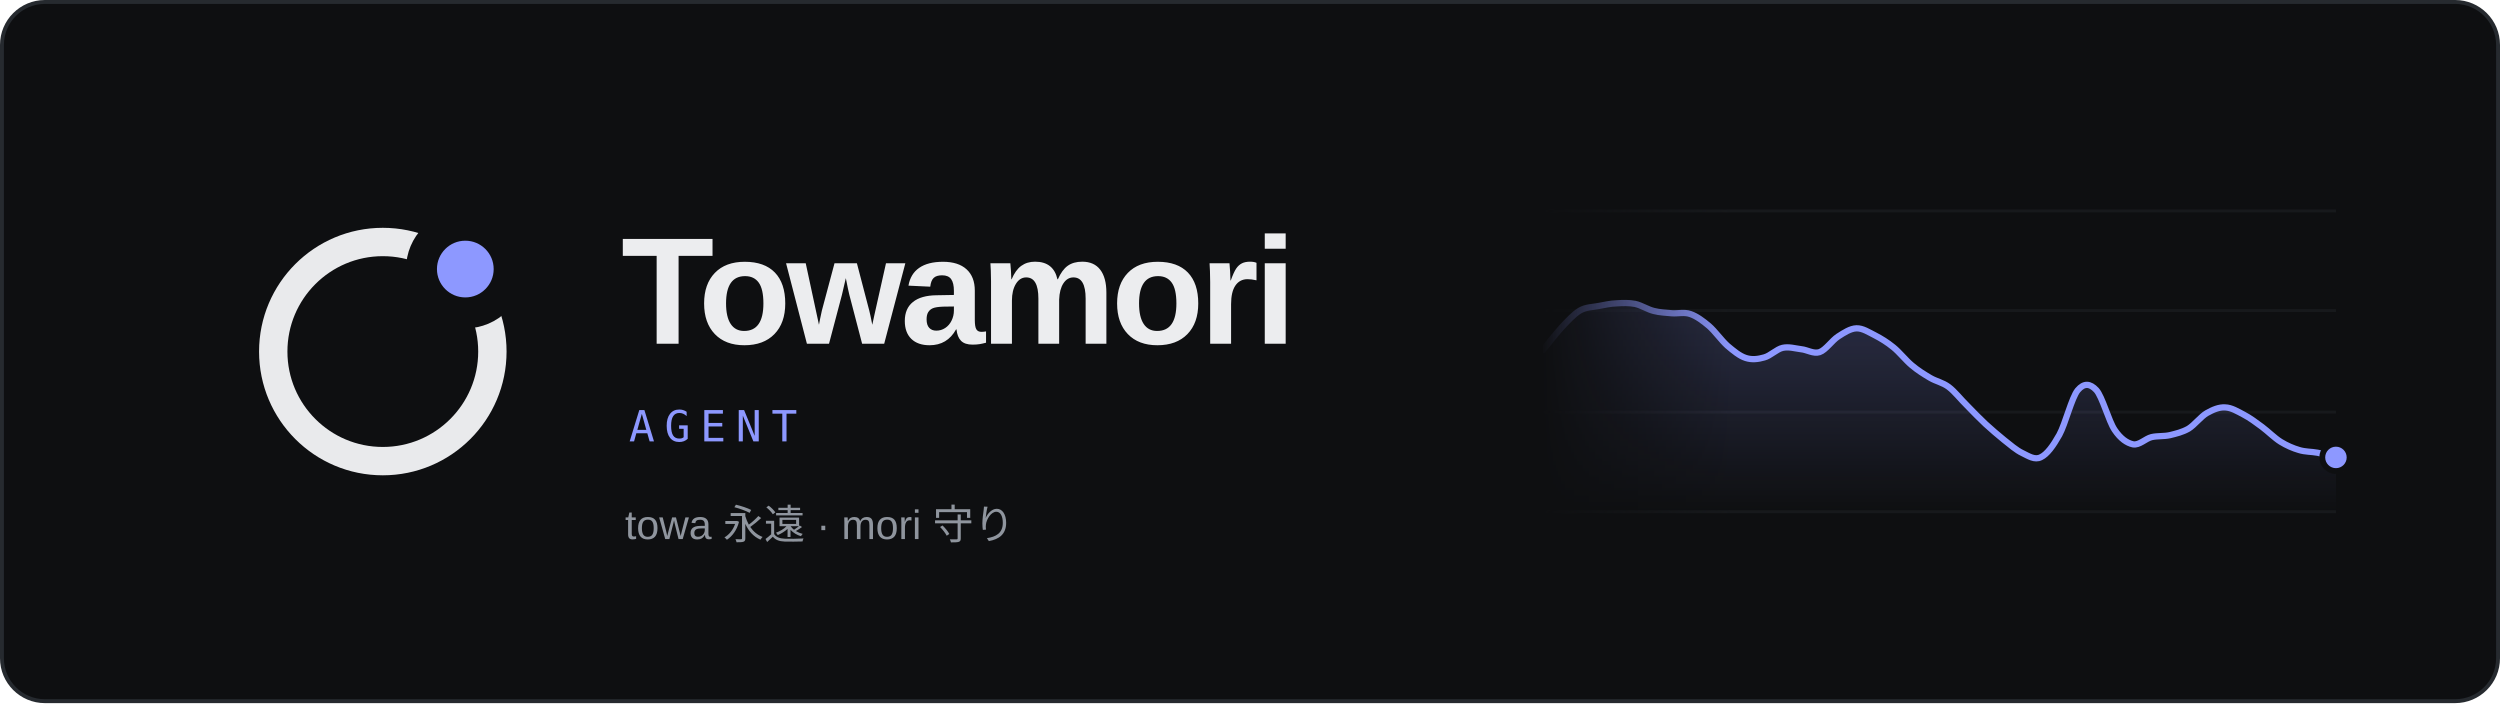
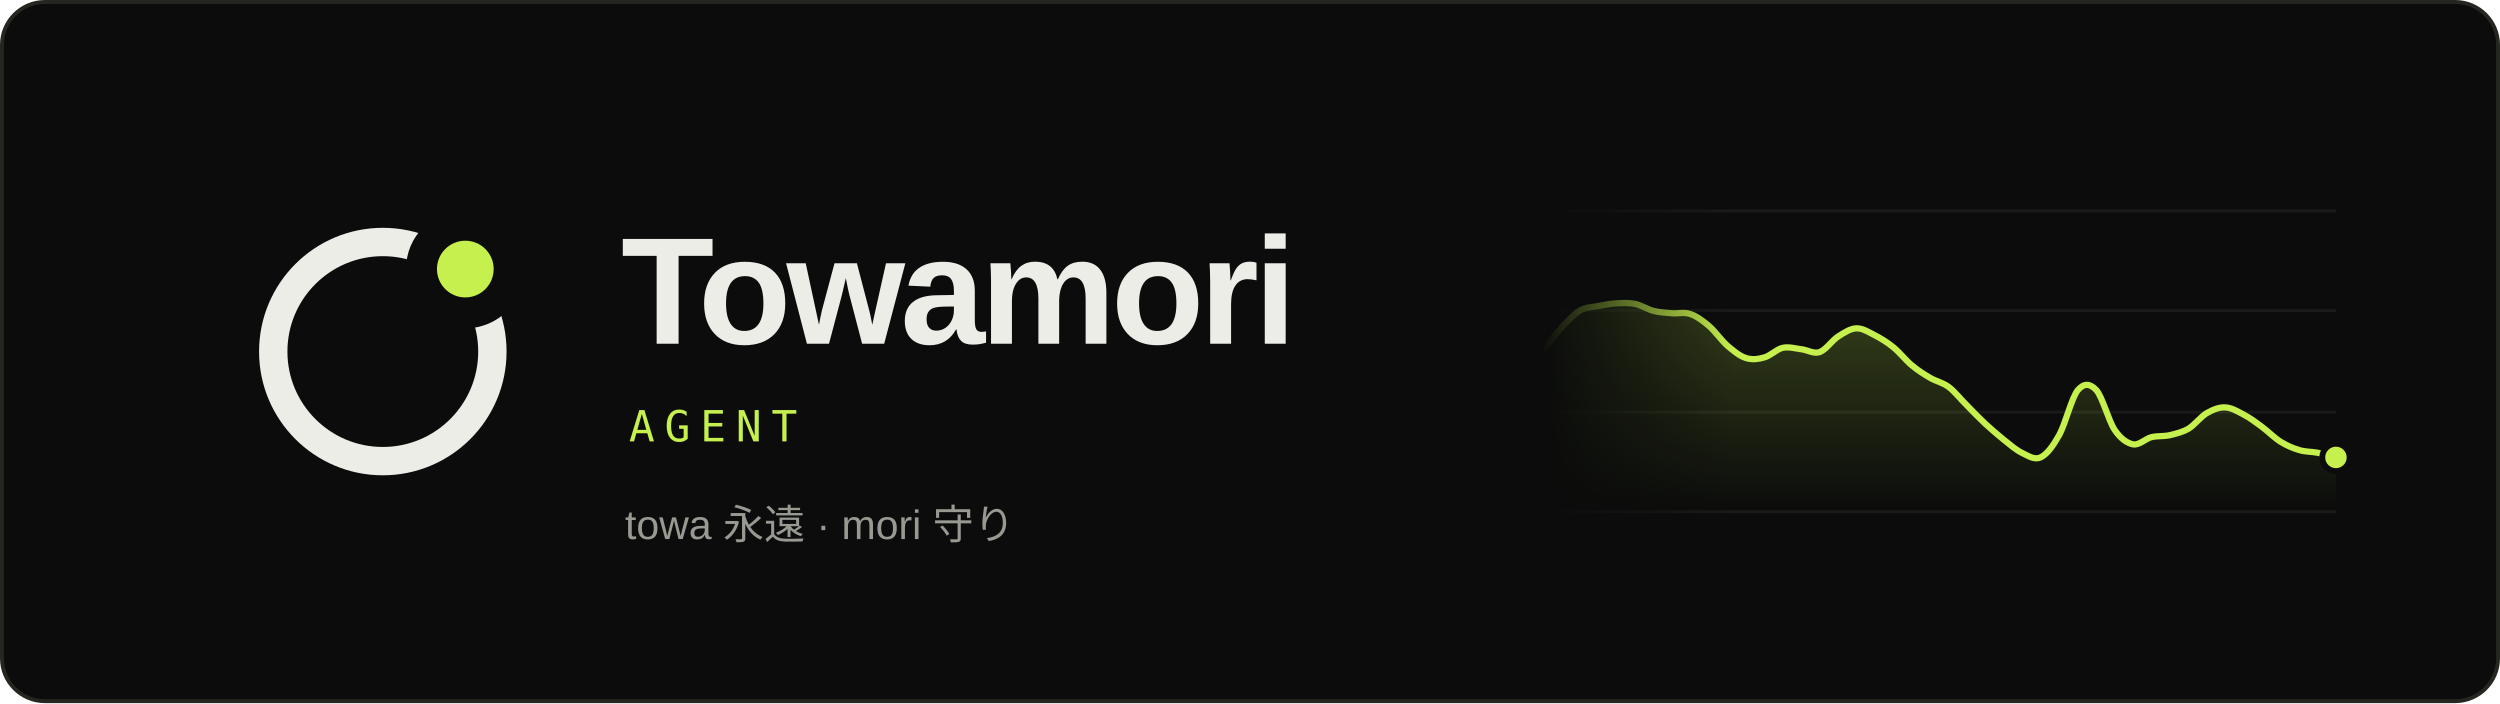
<svg xmlns="http://www.w3.org/2000/svg" width="1280" height="360" viewBox="0 0 1280 360" role="img" aria-label="Towamori Agent">
  <defs>
    <linearGradient id="fill" x1="0" y1="0" x2="0" y2="1">
-       <stop offset="0" stop-color="#8d98ff" stop-opacity="0.22" />
-       <stop offset="1" stop-color="#8d98ff" stop-opacity="0" />
+       <stop offset="0" stop-color="#c6f04d" stop-opacity="0.22" />
+       <stop offset="1" stop-color="#c6f04d" stop-opacity="0" />
    </linearGradient>
    <linearGradient id="fade" x1="0" y1="0" x2="1" y2="0">
      <stop offset="0" stop-color="#fff" stop-opacity="0" />
      <stop offset="0.22" stop-color="#fff" stop-opacity="1" />
    </linearGradient>
    <mask id="m">
      <rect x="790" y="0" width="446" height="360" fill="url(#fade)" />
    </mask>
  </defs>
-   <rect x="1" y="1" width="1278" height="358" rx="22" fill="#0e0f11" stroke="#262a2f" stroke-width="2" />
+   <rect x="1" y="1" width="1278" height="358" rx="22" fill="#0b0c0b" stroke="#24271f" stroke-width="2" />
  <g transform="translate(116.8,100.8) scale(6.6)">
-     <circle cx="12" cy="12" r="8.5" fill="none" stroke="#e9eaec" stroke-width="2.2" />
-     <circle cx="18.4" cy="5.6" r="3.4" fill="#8d98ff" stroke="#0e0f11" stroke-width="2.4" />
+     <circle cx="12" cy="12" r="8.5" fill="none" stroke="#ecede6" stroke-width="2.2" />
+     <circle cx="18.4" cy="5.6" r="3.4" fill="#c6f04d" stroke="#0b0c0b" stroke-width="2.4" />
  </g>
-   <text x="318" y="176" font-family="ui-sans-serif, -apple-system, 'Segoe UI', 'Helvetica Neue', Arial, 'Hiragino Sans', 'Apple SD Gothic Neo', sans-serif" font-size="78" font-weight="700" letter-spacing="-2.4" fill="#ecedef">Towamori</text>
-   <text x="322" y="226" font-family="ui-monospace, 'SF Mono', 'JetBrains Mono', Menlo, Consolas, monospace" font-size="22" letter-spacing="5" fill="#8d98ff">AGENT</text>
-   <text x="320" y="276" font-family="ui-sans-serif, -apple-system, 'Segoe UI', 'Helvetica Neue', Arial, 'Hiragino Sans', 'Apple SD Gothic Neo', sans-serif" font-size="21" fill="#8f959e">towa 永遠 · mori 守り</text>
+   <text x="318" y="176" font-family="ui-sans-serif, -apple-system, 'Segoe UI', 'Helvetica Neue', Arial, 'Hiragino Sans', 'Apple SD Gothic Neo', sans-serif" font-size="78" font-weight="700" letter-spacing="-2.4" fill="#ecede6">Towamori</text>
+   <text x="322" y="226" font-family="ui-monospace, 'SF Mono', 'JetBrains Mono', Menlo, Consolas, monospace" font-size="22" letter-spacing="5" fill="#c6f04d">AGENT</text>
+   <text x="320" y="276" font-family="ui-sans-serif, -apple-system, 'Segoe UI', 'Helvetica Neue', Arial, 'Hiragino Sans', 'Apple SD Gothic Neo', sans-serif" font-size="21" fill="#979a91">towa 永遠 · mori 守り</text>
  <g mask="url(#m)">
-     <line x1="790" y1="108" x2="1196" y2="108" stroke="#17191c" stroke-width="1.5" />
-     <line x1="790" y1="159" x2="1196" y2="159" stroke="#17191c" stroke-width="1.5" />
-     <line x1="790" y1="211" x2="1196" y2="211" stroke="#17191c" stroke-width="1.5" />
-     <line x1="790" y1="262" x2="1196" y2="262" stroke="#17191c" stroke-width="1.5" />
+     <line x1="790" y1="108" x2="1196" y2="108" stroke="#191b18" stroke-width="1.5" />
+     <line x1="790" y1="159" x2="1196" y2="159" stroke="#191b18" stroke-width="1.5" />
+     <line x1="790" y1="211" x2="1196" y2="211" stroke="#191b18" stroke-width="1.5" />
+     <line x1="790" y1="262" x2="1196" y2="262" stroke="#191b18" stroke-width="1.5" />
    <path d="M790.0,179.2 C791.6,177.3 796.3,171.2 799.4,167.8 C802.6,164.4 805.7,160.9 808.9,159.0 C812.0,157.2 815.2,157.3 818.3,156.7 C821.5,156.1 824.6,155.4 827.8,155.3 C830.9,155.1 834.1,155.0 837.2,155.6 C840.4,156.3 843.5,158.4 846.7,159.2 C849.8,160.0 852.9,160.1 856.1,160.4 C859.2,160.6 862.4,159.7 865.5,160.8 C868.7,161.9 871.8,164.2 875.0,166.9 C878.1,169.6 881.3,174.2 884.4,177.0 C887.6,179.7 890.7,182.3 893.9,183.3 C897.0,184.3 900.2,183.9 903.3,183.0 C906.4,182.2 909.6,178.8 912.7,178.1 C915.9,177.4 919.0,178.4 922.2,178.8 C925.3,179.1 928.5,181.3 931.6,180.3 C934.8,179.2 937.9,174.4 941.1,172.3 C944.2,170.3 947.4,168.2 950.5,168.1 C953.7,168.0 956.8,170.1 960.0,171.7 C963.1,173.3 966.2,175.2 969.4,177.8 C972.5,180.3 975.7,184.4 978.8,187.0 C982.0,189.7 985.1,191.6 988.3,193.5 C991.4,195.3 994.6,195.8 997.7,198.1 C1000.9,200.5 1004.0,204.6 1007.2,207.7 C1010.3,210.9 1013.5,214.2 1016.6,217.1 C1019.8,220.0 1022.9,222.7 1026.0,225.2 C1029.2,227.7 1032.3,230.5 1035.5,232.0 C1038.6,233.5 1041.8,235.7 1044.9,234.1 C1048.1,232.6 1051.2,228.3 1054.4,222.6 C1057.5,216.9 1060.7,203.6 1063.8,199.8 C1067.0,196.0 1070.1,196.3 1073.3,199.7 C1076.4,203.1 1079.6,215.5 1082.7,220.1 C1085.8,224.7 1089.0,226.8 1092.1,227.5 C1095.3,228.1 1098.4,224.6 1101.6,223.8 C1104.7,223.1 1107.9,223.5 1111.0,222.8 C1114.2,222.0 1117.3,221.3 1120.5,219.5 C1123.6,217.6 1126.8,213.3 1129.9,211.5 C1133.1,209.7 1136.2,208.4 1139.3,208.6 C1142.5,208.7 1145.6,210.6 1148.8,212.3 C1151.9,213.9 1155.1,216.3 1158.2,218.6 C1161.4,221.0 1164.5,224.2 1167.7,226.2 C1170.8,228.1 1174.0,229.5 1177.1,230.4 C1180.3,231.4 1183.4,231.2 1186.6,231.8 C1189.7,232.4 1194.4,233.8 1196.0,234.2 L1196.0,262 L790.0,262 Z" fill="url(#fill)" />
-     <path d="M790.0,179.2 C791.6,177.3 796.3,171.2 799.4,167.8 C802.6,164.4 805.7,160.9 808.9,159.0 C812.0,157.2 815.2,157.3 818.3,156.7 C821.5,156.1 824.6,155.4 827.8,155.3 C830.9,155.1 834.1,155.0 837.2,155.6 C840.4,156.3 843.5,158.4 846.7,159.2 C849.8,160.0 852.9,160.1 856.1,160.4 C859.2,160.6 862.4,159.7 865.5,160.8 C868.7,161.9 871.8,164.2 875.0,166.9 C878.1,169.6 881.3,174.2 884.4,177.0 C887.6,179.7 890.7,182.3 893.9,183.3 C897.0,184.3 900.2,183.9 903.3,183.0 C906.4,182.2 909.6,178.8 912.7,178.1 C915.9,177.4 919.0,178.4 922.2,178.8 C925.3,179.1 928.5,181.3 931.6,180.3 C934.8,179.2 937.9,174.4 941.1,172.3 C944.2,170.3 947.4,168.2 950.5,168.1 C953.7,168.0 956.8,170.1 960.0,171.7 C963.1,173.3 966.2,175.2 969.4,177.8 C972.5,180.3 975.7,184.4 978.8,187.0 C982.0,189.7 985.1,191.6 988.3,193.5 C991.4,195.3 994.6,195.8 997.7,198.1 C1000.9,200.5 1004.0,204.6 1007.2,207.7 C1010.3,210.9 1013.5,214.2 1016.6,217.1 C1019.8,220.0 1022.9,222.7 1026.0,225.2 C1029.2,227.7 1032.3,230.5 1035.5,232.0 C1038.6,233.5 1041.8,235.7 1044.9,234.1 C1048.1,232.6 1051.2,228.3 1054.4,222.6 C1057.5,216.9 1060.7,203.6 1063.8,199.8 C1067.0,196.0 1070.1,196.3 1073.3,199.7 C1076.4,203.1 1079.6,215.5 1082.7,220.1 C1085.8,224.7 1089.0,226.8 1092.1,227.5 C1095.3,228.1 1098.4,224.6 1101.6,223.8 C1104.7,223.1 1107.9,223.5 1111.0,222.8 C1114.2,222.0 1117.3,221.3 1120.5,219.5 C1123.6,217.6 1126.8,213.3 1129.9,211.5 C1133.1,209.7 1136.2,208.4 1139.3,208.6 C1142.5,208.7 1145.6,210.6 1148.8,212.3 C1151.9,213.9 1155.1,216.3 1158.2,218.6 C1161.4,221.0 1164.5,224.2 1167.7,226.2 C1170.8,228.1 1174.0,229.5 1177.1,230.4 C1180.3,231.4 1183.4,231.2 1186.6,231.8 C1189.7,232.4 1194.4,233.8 1196.0,234.2" fill="none" stroke="#8d98ff" stroke-width="3.2" stroke-linecap="round" stroke-linejoin="round" />
+     <path d="M790.0,179.2 C791.6,177.3 796.3,171.2 799.4,167.8 C802.6,164.4 805.7,160.9 808.9,159.0 C812.0,157.2 815.2,157.3 818.3,156.7 C821.5,156.1 824.6,155.4 827.8,155.3 C830.9,155.1 834.1,155.0 837.2,155.6 C840.4,156.3 843.5,158.4 846.7,159.2 C849.8,160.0 852.9,160.1 856.1,160.4 C859.2,160.6 862.4,159.7 865.5,160.8 C868.7,161.9 871.8,164.2 875.0,166.9 C878.1,169.6 881.3,174.2 884.4,177.0 C887.6,179.7 890.7,182.3 893.9,183.3 C897.0,184.3 900.2,183.9 903.3,183.0 C906.4,182.2 909.6,178.8 912.7,178.1 C915.9,177.4 919.0,178.4 922.2,178.8 C925.3,179.1 928.5,181.3 931.6,180.3 C934.8,179.2 937.9,174.4 941.1,172.3 C944.2,170.3 947.4,168.2 950.5,168.1 C953.7,168.0 956.8,170.1 960.0,171.7 C963.1,173.3 966.2,175.2 969.4,177.8 C972.5,180.3 975.7,184.4 978.8,187.0 C982.0,189.7 985.1,191.6 988.3,193.5 C991.4,195.3 994.6,195.8 997.7,198.1 C1000.9,200.5 1004.0,204.6 1007.2,207.7 C1010.3,210.9 1013.5,214.2 1016.6,217.1 C1019.8,220.0 1022.9,222.7 1026.0,225.2 C1029.2,227.7 1032.3,230.5 1035.5,232.0 C1038.6,233.5 1041.8,235.7 1044.9,234.1 C1048.1,232.6 1051.2,228.3 1054.4,222.6 C1057.5,216.9 1060.7,203.6 1063.8,199.8 C1067.0,196.0 1070.1,196.3 1073.3,199.7 C1076.4,203.1 1079.6,215.5 1082.7,220.1 C1085.8,224.7 1089.0,226.8 1092.1,227.5 C1095.3,228.1 1098.4,224.6 1101.6,223.8 C1104.7,223.1 1107.9,223.5 1111.0,222.8 C1114.2,222.0 1117.3,221.3 1120.5,219.5 C1123.6,217.6 1126.8,213.3 1129.9,211.5 C1133.1,209.7 1136.2,208.4 1139.3,208.6 C1142.5,208.7 1145.6,210.6 1148.8,212.3 C1151.9,213.9 1155.1,216.3 1158.2,218.6 C1161.4,221.0 1164.5,224.2 1167.7,226.2 C1170.8,228.1 1174.0,229.5 1177.1,230.4 C1180.3,231.4 1183.4,231.2 1186.6,231.8 C1189.7,232.4 1194.4,233.8 1196.0,234.2" fill="none" stroke="#c6f04d" stroke-width="3.2" stroke-linecap="round" stroke-linejoin="round" />
  </g>
-   <circle cx="1196.0" cy="234.2" r="7" fill="none" stroke="#8d98ff" stroke-width="2">
+   <circle cx="1196.0" cy="234.2" r="7" fill="none" stroke="#c6f04d" stroke-width="2">
    <animate attributeName="r" values="7;20" dur="2.4s" repeatCount="indefinite" />
    <animate attributeName="opacity" values="0.7;0" dur="2.4s" repeatCount="indefinite" />
  </circle>
-   <circle cx="1196.0" cy="234.2" r="7" fill="#8d98ff" stroke="#0e0f11" stroke-width="3" />
+   <circle cx="1196.0" cy="234.2" r="7" fill="#c6f04d" stroke="#0b0c0b" stroke-width="3" />
</svg>
